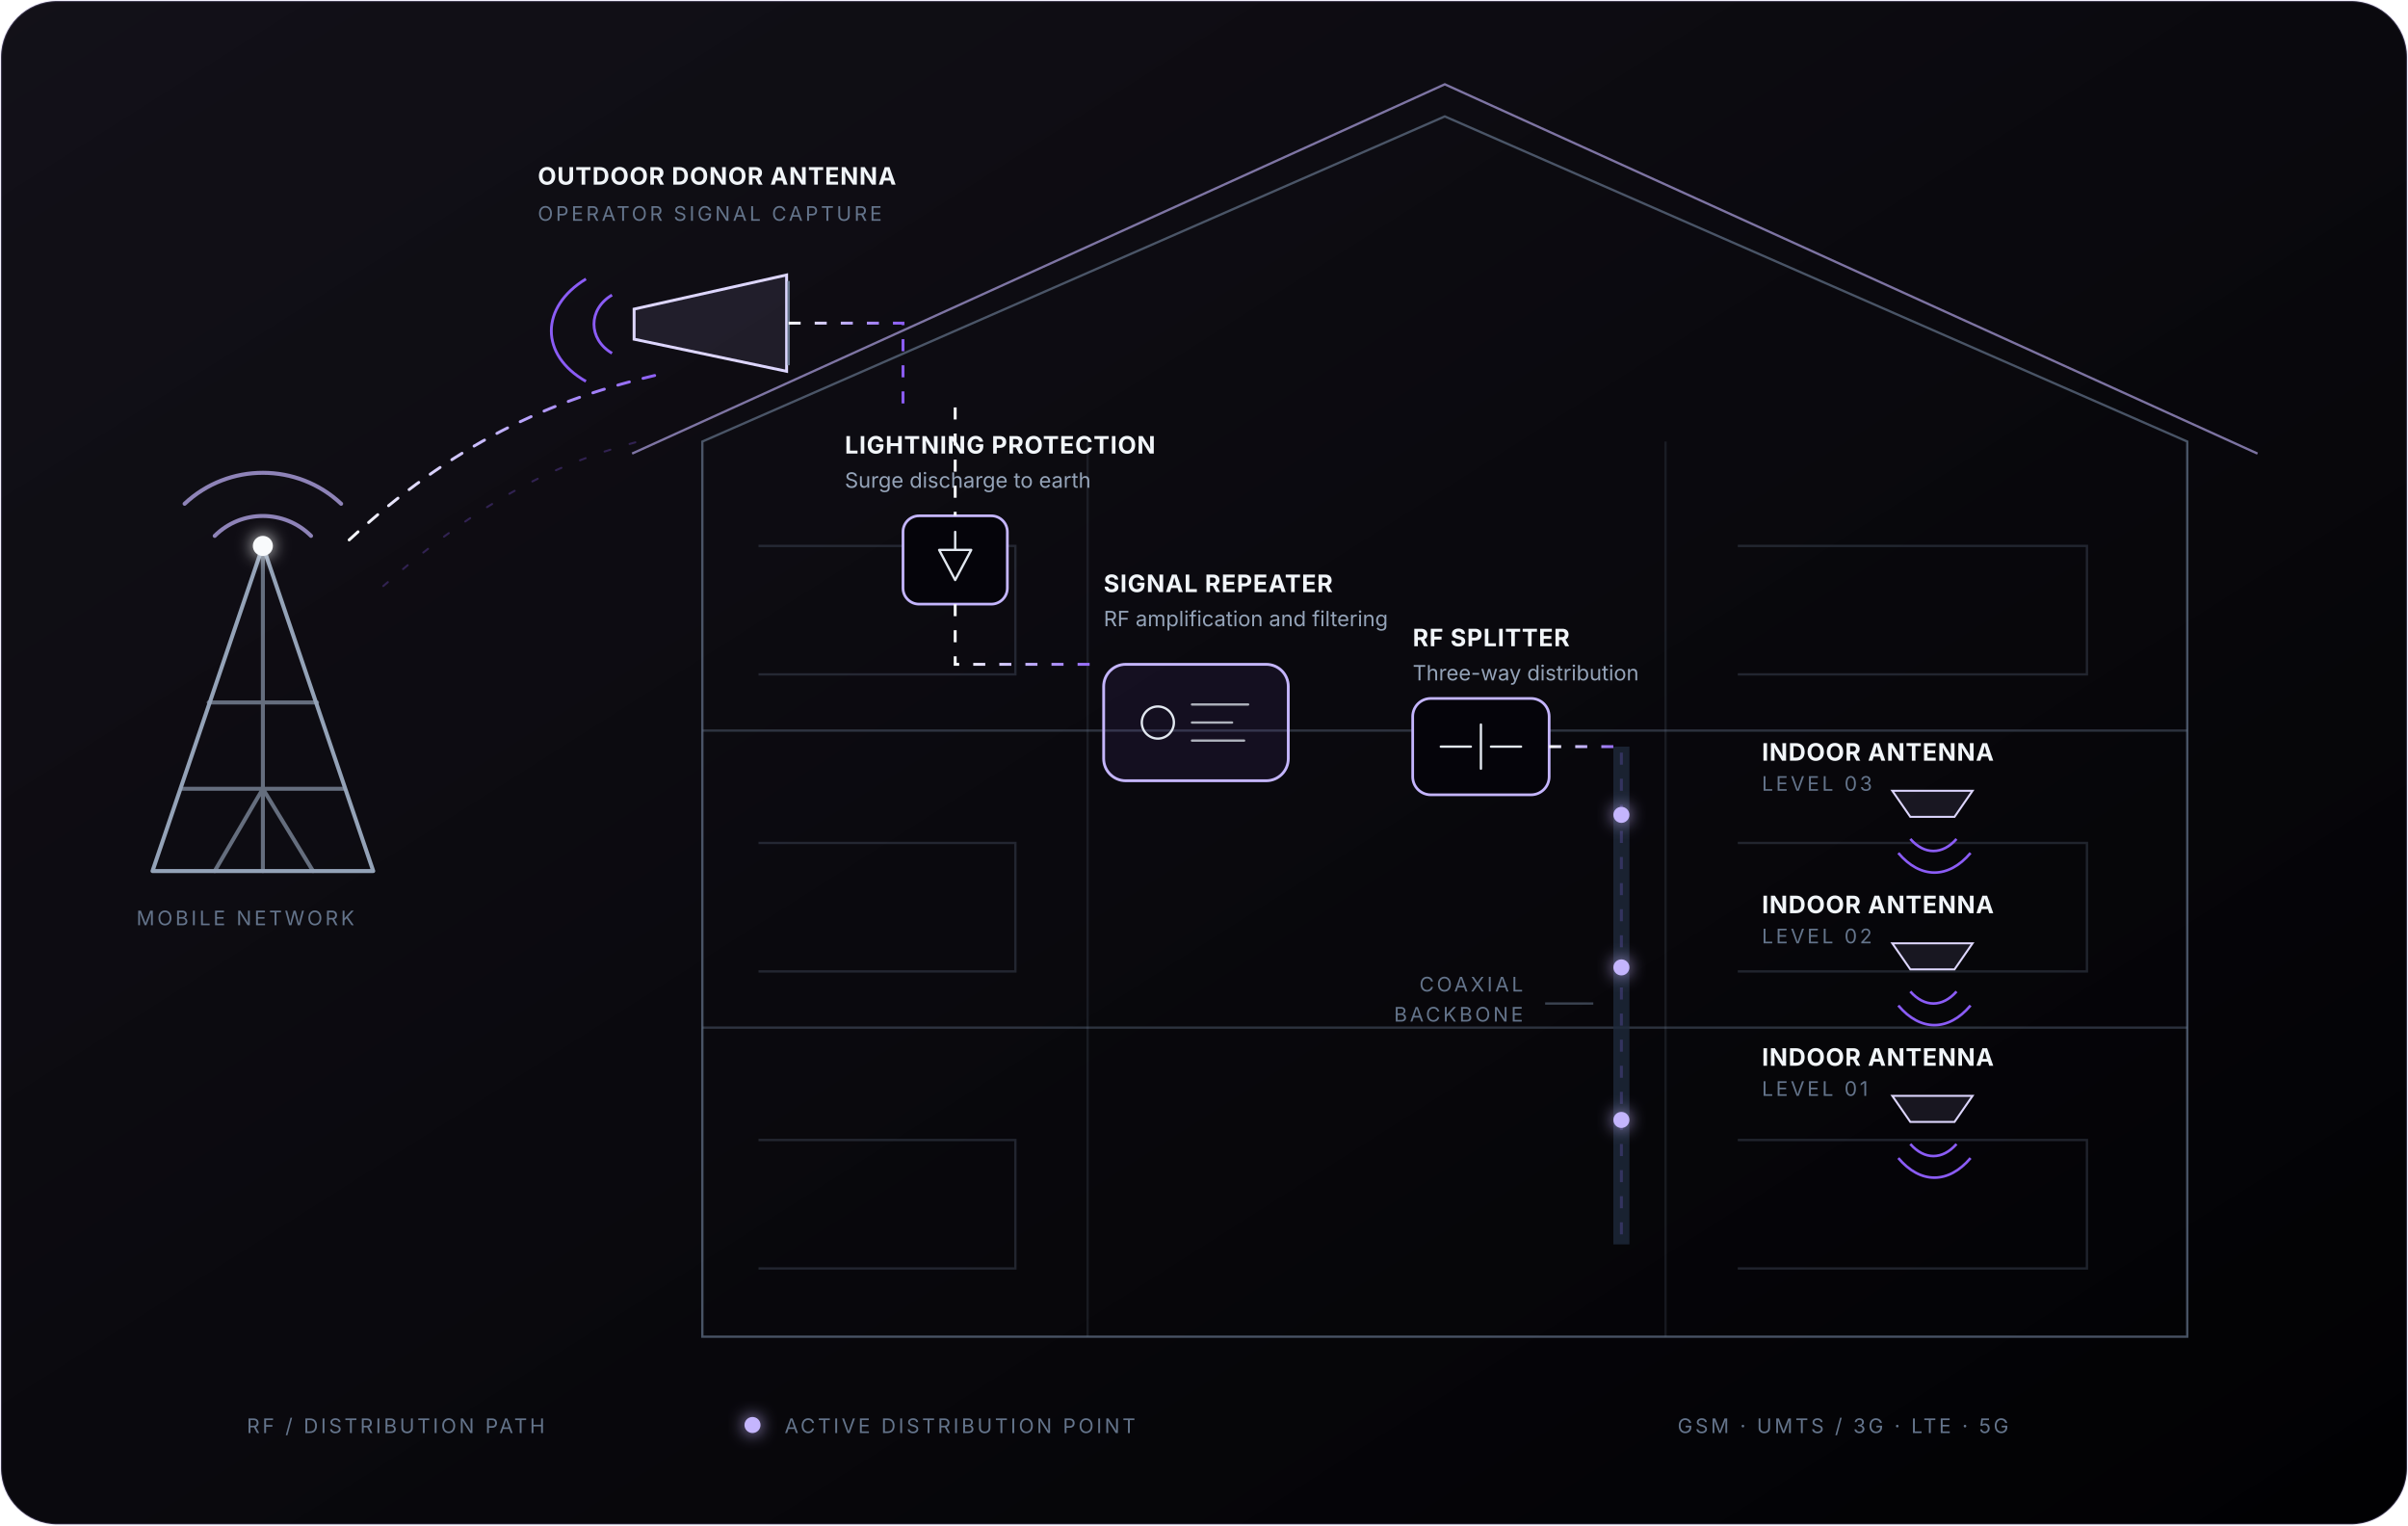
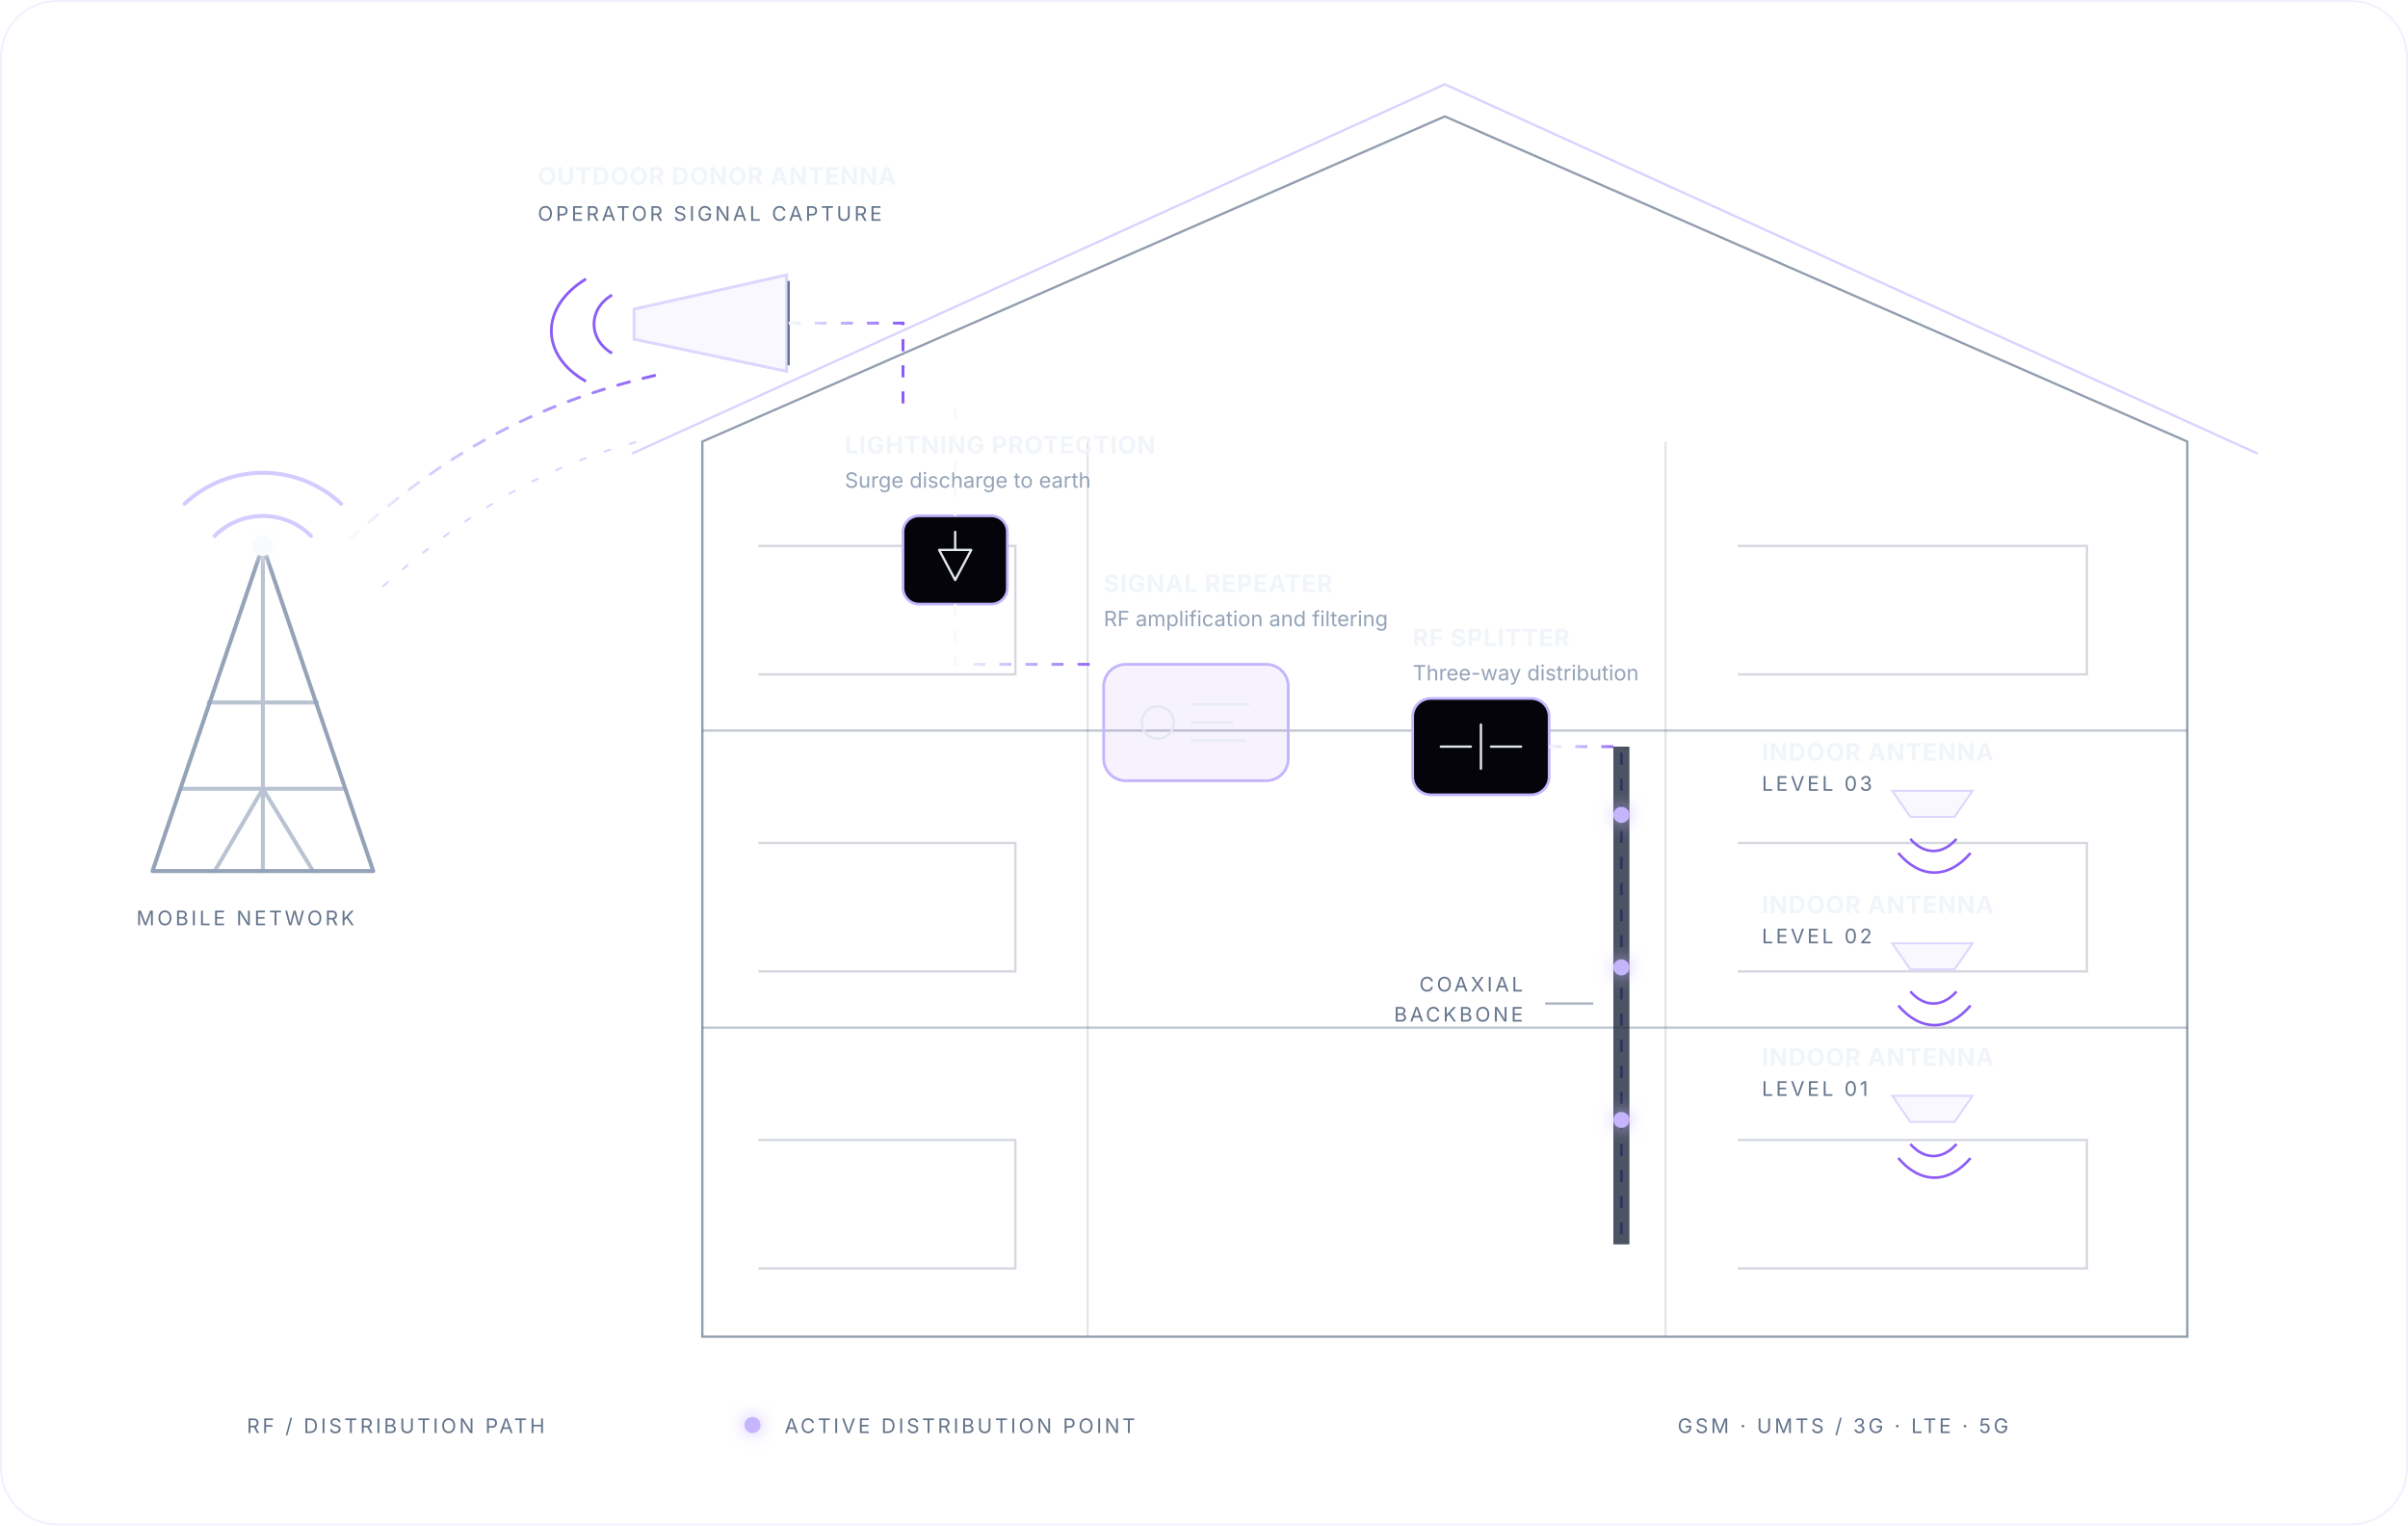
<svg xmlns="http://www.w3.org/2000/svg" viewBox="0 0 1200 760" role="img" aria-labelledby="title desc">
  <defs>
    <linearGradient id="panel" x1="0" y1="0" x2="1" y2="1">
      <stop offset="0" stop-color="#09070f" stop-opacity=".96" />
      <stop offset="1" stop-color="#010103" />
    </linearGradient>
    <linearGradient id="rf" x1="0" y1="0" x2="1" y2="0">
      <stop offset="0" stop-color="#f8fafc" />
      <stop offset=".45" stop-color="#c4b5fd" />
      <stop offset="1" stop-color="#8b5cf6" />
    </linearGradient>
    <filter id="glow" x="-100%" y="-100%" width="300%" height="300%">
      <feGaussianBlur stdDeviation="4" result="blur" />
      <feMerge>
        <feMergeNode in="blur" />
        <feMergeNode in="SourceGraphic" />
      </feMerge>
    </filter>
    <style>
      .structure{fill:none;stroke:#64748b;stroke-width:1.15;vector-effect:non-scaling-stroke}.subtle{opacity:.28}.device{fill:#05040a;stroke:#c4b5fd;stroke-width:1.35;vector-effect:non-scaling-stroke}.device-line{fill:none;stroke:#e2e8f0;stroke-width:1.15;stroke-linecap:round;stroke-linejoin:round;vector-effect:non-scaling-stroke}.rf-path{fill:none;stroke:url(#rf);stroke-width:1.45;stroke-dasharray:6 7;vector-effect:non-scaling-stroke}.label{fill:#f1f5f9;font-family:Inter,Arial,sans-serif;font-size:12px;font-weight:650;letter-spacing:.35px}.meta{fill:#64748b;font-family:Inter,Arial,sans-serif;font-size:10px;letter-spacing:1.35px}.note{fill:#94a3b8;font-family:Inter,Arial,sans-serif;font-size:10.5px}.node{fill:#c4b5fd;filter:url(#glow)}
    </style>
  </defs>
-   <rect x=".5" y=".5" width="1199" height="759" rx="28" fill="url(#panel)" stroke="#c4b5fd" stroke-opacity=".2" />
+   <rect x=".5" y=".5" width="1199" height="759" rx="28" fill="none" stroke="#c4b5fd" stroke-opacity=".2" />
  <g class="structure">
    <path d="M350 220 720 58l370 162v446H350Z" opacity=".7" />
    <path d="M315 226 720 42l405 184" stroke="#c4b5fd" opacity=".62" />
    <path d="M350 364h740M350 512h740" opacity=".4" />
    <path d="M542 220v446M830 220v446" opacity=".18" />
    <path d="M378 272h128v64H378M378 420h128v64H378M378 568h128v64H378" class="subtle" />
    <path d="M866 272h174v64H866M866 420h174v64H866M866 568h174v64H866" class="subtle" />
  </g>
  <g fill="none" stroke-linecap="round" stroke-linejoin="round">
    <g transform="translate(54 254)" stroke="#94a3b8" stroke-width="2">
      <path d="M77 18 22 180h110L77 18Z" />
      <path d="M50 96h54M37 139h80M77 18v162M53 180l24-41 25 41" opacity=".65" />
      <path d="M53 13a34 34 0 0 1 48 0M38-3a57 57 0 0 1 78 0" stroke="#c4b5fd" opacity=".7" />
      <circle cx="77" cy="18" r="5" fill="#f8fafc" stroke="none" filter="url(#glow)" />
    </g>
    <text x="68" y="461" class="meta">MOBILE NETWORK</text>
    <path d="M174 269C225 222 273 199 331 186" class="rf-path" />
    <path d="M191 292C241 248 280 229 326 218" stroke="#8b5cf6" stroke-opacity=".28" stroke-width="1" stroke-dasharray="3 10" />
  </g>
  <g>
    <text x="268" y="92" class="label">OUTDOOR DONOR ANTENNA</text>
    <text x="268" y="110" class="meta">OPERATOR SIGNAL CAPTURE</text>
    <g transform="translate(316 137)">
      <path d="M0 17 76 0v48L0 32Z" fill="#c4b5fd" fill-opacity=".1" stroke="#ddd6fe" stroke-width="1.45" />
      <path d="M77 3v42" class="structure" />
      <path d="M-11 10c-12 7-12 22 0 29M-24 2c-23 14-23 38 0 51" fill="none" stroke="#8b5cf6" stroke-width="1.4" />
    </g>
    <path d="M393 161H450V203" class="rf-path" />
  </g>
  <g>
    <text x="421" y="226" class="label">LIGHTNING PROTECTION</text>
    <text x="421" y="243" class="note">Surge discharge to earth</text>
    <g transform="translate(450 257)">
      <rect width="52" height="44" rx="8" class="device" />
      <path d="M26 8v9m-8 0h16l-8 15-8-15Z" class="device-line" />
    </g>
    <path d="M476 203V257M476 301v30H550" class="rf-path" />
    <text x="550" y="295" class="label">SIGNAL REPEATER</text>
    <text x="550" y="312" class="note">RF amplification and filtering</text>
    <g transform="translate(550 331)">
      <rect width="92" height="58" rx="11" fill="#8b5cf6" fill-opacity=".08" stroke="#c4b5fd" stroke-width="1.4" />
      <circle cx="27" cy="29" r="8" class="device-line" />
      <path d="M44 20h28M44 29h20M44 38h26" class="device-line" opacity=".75" />
    </g>
    <path d="M642 360H704" class="rf-path" />
    <text x="704" y="322" class="label">RF SPLITTER</text>
    <text x="704" y="339" class="note">Three-way distribution</text>
    <g transform="translate(704 348)">
      <rect width="68" height="48" rx="9" class="device" />
      <path d="M14 24h15m10 0h15M34 13v22" class="device-line" />
    </g>
    <path d="M772 372H808V620" class="rf-path" />
  </g>
  <g>
    <path d="M808 372V620" stroke="#1e293b" stroke-width="8" opacity=".8" />
    <path d="M808 372V620" class="rf-path" />
    <text x="759" y="494" class="meta" text-anchor="end">COAXIAL</text>
    <text x="759" y="509" class="meta" text-anchor="end">BACKBONE</text>
    <path d="M770 500H794" class="structure" opacity=".55" />
  </g>
  <g>
    <circle cx="808" cy="406" r="4" class="node" />
    <path d="M808 406H943" class="rf-path" />
    <text x="878" y="379" class="label">INDOOR ANTENNA</text>
    <text x="878" y="394" class="meta">LEVEL 03</text>
    <g transform="translate(943 394)">
      <path d="M0 0h40l-9 13H9Z" fill="#c4b5fd" fill-opacity=".1" stroke="#ddd6fe" />
      <path d="M9 24c7 8 16 8 23 0M3 31c11 13 25 13 36 0" fill="none" stroke="#8b5cf6" stroke-width="1.3" />
    </g>
  </g>
  <g>
    <circle cx="808" cy="482" r="4" class="node" />
    <path d="M808 482H943" class="rf-path" />
    <text x="878" y="455" class="label">INDOOR ANTENNA</text>
    <text x="878" y="470" class="meta">LEVEL 02</text>
    <g transform="translate(943 470)">
      <path d="M0 0h40l-9 13H9Z" fill="#c4b5fd" fill-opacity=".1" stroke="#ddd6fe" />
      <path d="M9 24c7 8 16 8 23 0M3 31c11 13 25 13 36 0" fill="none" stroke="#8b5cf6" stroke-width="1.3" />
    </g>
  </g>
  <g>
    <circle cx="808" cy="558" r="4" class="node" />
    <path d="M808 558H943" class="rf-path" />
    <text x="878" y="531" class="label">INDOOR ANTENNA</text>
    <text x="878" y="546" class="meta">LEVEL 01</text>
    <g transform="translate(943 546)">
      <path d="M0 0h40l-9 13H9Z" fill="#c4b5fd" fill-opacity=".1" stroke="#ddd6fe" />
      <path d="M9 24c7 8 16 8 23 0M3 31c11 13 25 13 36 0" fill="none" stroke="#8b5cf6" stroke-width="1.3" />
    </g>
  </g>
  <g transform="translate(72 710)">
    <path d="M0 0h38" class="rf-path" />
    <text x="51" y="4" class="meta">RF / DISTRIBUTION PATH</text>
    <circle cx="303" cy="0" r="4" class="node" />
    <text x="319" y="4" class="meta">ACTIVE DISTRIBUTION POINT</text>
    <text x="764" y="4" class="meta">GSM · UMTS / 3G · LTE · 5G</text>
  </g>
</svg>
